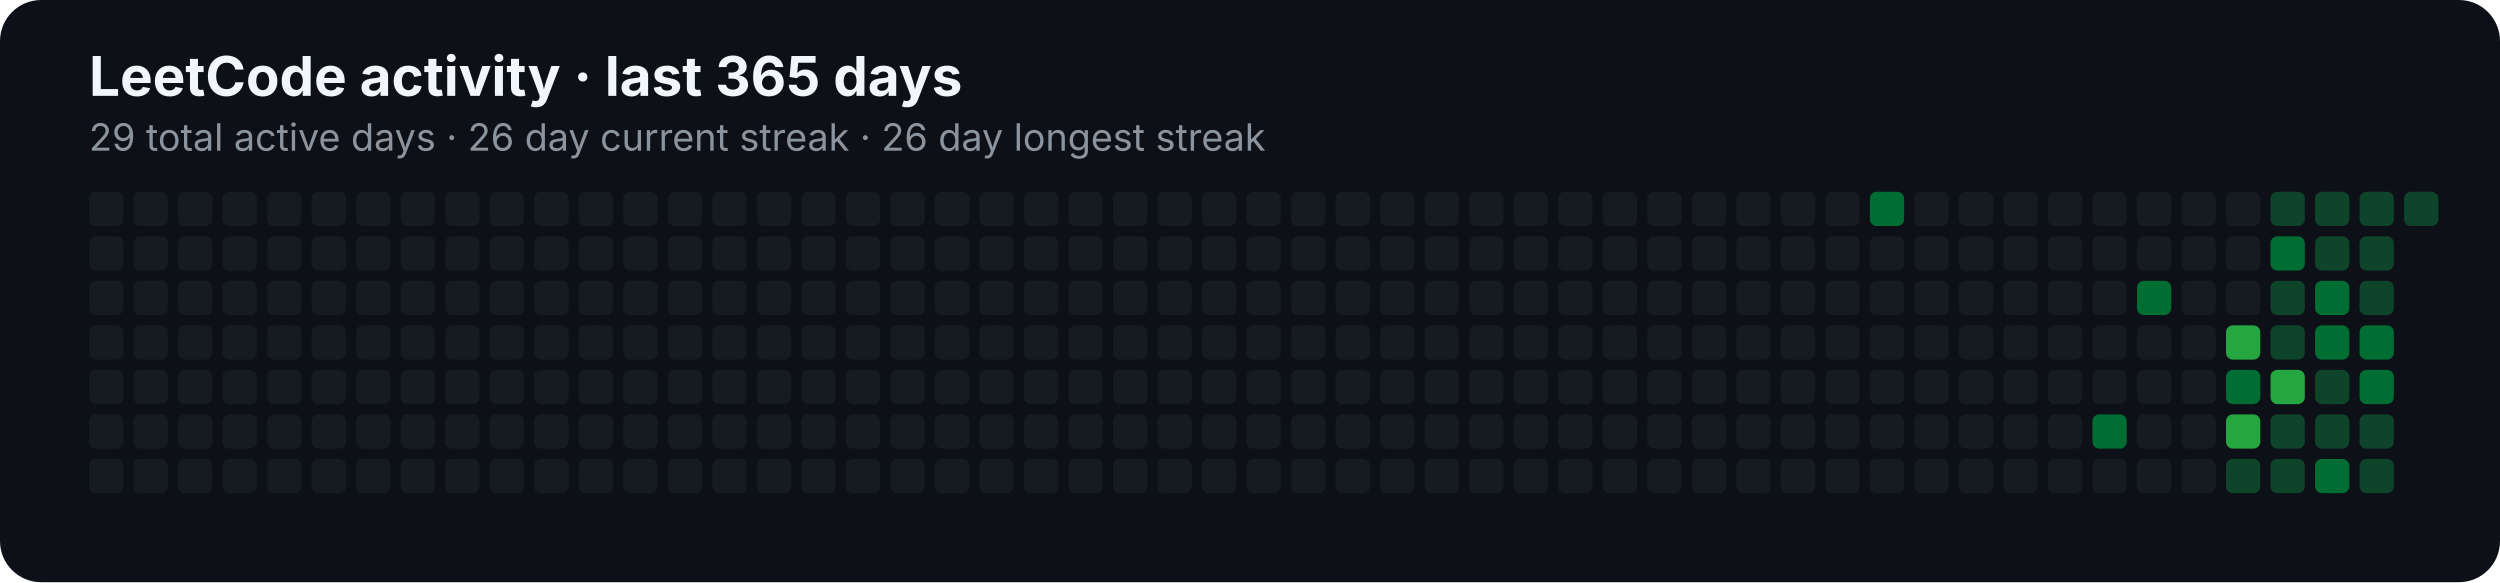
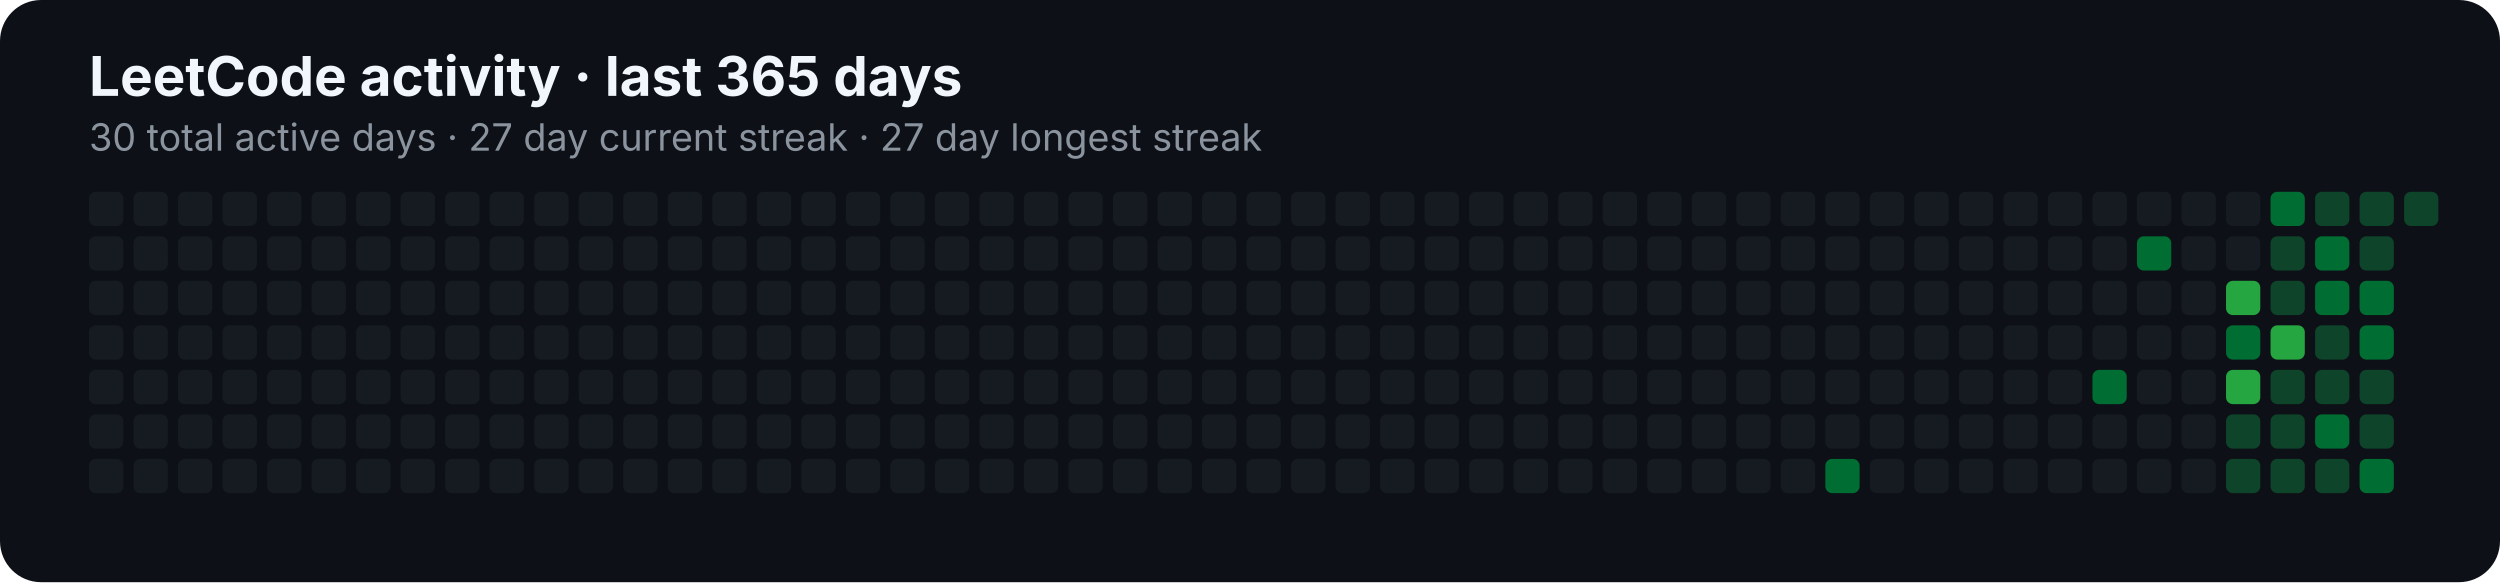
<svg xmlns="http://www.w3.org/2000/svg" width="730" height="170" role="img" aria-label="LeetCode activity over the last 365 days">
  <rect width="100%" height="100%" rx="12" fill="#0d1117" />
  <style>text{font-family:-apple-system,BlinkMacSystemFont,Segoe UI,sans-serif;fill:#8b949e}.h{font-size:16px;font-weight:650;fill:#f0f6fc}.s{font-size:11px}</style>
  <text x="26" y="28" class="h">LeetCode activity · last 365 days</text>
-   <text x="26" y="44" class="s">29 total active days · 26 day current streak · 26 day longest streak</text>
+   <text x="26" y="44" class="s">30 total active days · 27 day current streak · 27 day longest streak</text>
  <rect x="26" y="56" width="10" height="10" rx="2" fill="#161b22" />
  <rect x="26" y="69" width="10" height="10" rx="2" fill="#161b22" />
  <rect x="26" y="82" width="10" height="10" rx="2" fill="#161b22" />
  <rect x="26" y="95" width="10" height="10" rx="2" fill="#161b22" />
  <rect x="26" y="108" width="10" height="10" rx="2" fill="#161b22" />
  <rect x="26" y="121" width="10" height="10" rx="2" fill="#161b22" />
  <rect x="26" y="134" width="10" height="10" rx="2" fill="#161b22" />
  <rect x="39" y="56" width="10" height="10" rx="2" fill="#161b22" />
  <rect x="39" y="69" width="10" height="10" rx="2" fill="#161b22" />
  <rect x="39" y="82" width="10" height="10" rx="2" fill="#161b22" />
  <rect x="39" y="95" width="10" height="10" rx="2" fill="#161b22" />
  <rect x="39" y="108" width="10" height="10" rx="2" fill="#161b22" />
  <rect x="39" y="121" width="10" height="10" rx="2" fill="#161b22" />
  <rect x="39" y="134" width="10" height="10" rx="2" fill="#161b22" />
  <rect x="52" y="56" width="10" height="10" rx="2" fill="#161b22" />
  <rect x="52" y="69" width="10" height="10" rx="2" fill="#161b22" />
  <rect x="52" y="82" width="10" height="10" rx="2" fill="#161b22" />
  <rect x="52" y="95" width="10" height="10" rx="2" fill="#161b22" />
  <rect x="52" y="108" width="10" height="10" rx="2" fill="#161b22" />
  <rect x="52" y="121" width="10" height="10" rx="2" fill="#161b22" />
  <rect x="52" y="134" width="10" height="10" rx="2" fill="#161b22" />
  <rect x="65" y="56" width="10" height="10" rx="2" fill="#161b22" />
  <rect x="65" y="69" width="10" height="10" rx="2" fill="#161b22" />
  <rect x="65" y="82" width="10" height="10" rx="2" fill="#161b22" />
  <rect x="65" y="95" width="10" height="10" rx="2" fill="#161b22" />
  <rect x="65" y="108" width="10" height="10" rx="2" fill="#161b22" />
  <rect x="65" y="121" width="10" height="10" rx="2" fill="#161b22" />
  <rect x="65" y="134" width="10" height="10" rx="2" fill="#161b22" />
  <rect x="78" y="56" width="10" height="10" rx="2" fill="#161b22" />
  <rect x="78" y="69" width="10" height="10" rx="2" fill="#161b22" />
  <rect x="78" y="82" width="10" height="10" rx="2" fill="#161b22" />
  <rect x="78" y="95" width="10" height="10" rx="2" fill="#161b22" />
  <rect x="78" y="108" width="10" height="10" rx="2" fill="#161b22" />
  <rect x="78" y="121" width="10" height="10" rx="2" fill="#161b22" />
  <rect x="78" y="134" width="10" height="10" rx="2" fill="#161b22" />
  <rect x="91" y="56" width="10" height="10" rx="2" fill="#161b22" />
  <rect x="91" y="69" width="10" height="10" rx="2" fill="#161b22" />
  <rect x="91" y="82" width="10" height="10" rx="2" fill="#161b22" />
  <rect x="91" y="95" width="10" height="10" rx="2" fill="#161b22" />
  <rect x="91" y="108" width="10" height="10" rx="2" fill="#161b22" />
  <rect x="91" y="121" width="10" height="10" rx="2" fill="#161b22" />
  <rect x="91" y="134" width="10" height="10" rx="2" fill="#161b22" />
  <rect x="104" y="56" width="10" height="10" rx="2" fill="#161b22" />
  <rect x="104" y="69" width="10" height="10" rx="2" fill="#161b22" />
  <rect x="104" y="82" width="10" height="10" rx="2" fill="#161b22" />
  <rect x="104" y="95" width="10" height="10" rx="2" fill="#161b22" />
  <rect x="104" y="108" width="10" height="10" rx="2" fill="#161b22" />
  <rect x="104" y="121" width="10" height="10" rx="2" fill="#161b22" />
  <rect x="104" y="134" width="10" height="10" rx="2" fill="#161b22" />
  <rect x="117" y="56" width="10" height="10" rx="2" fill="#161b22" />
  <rect x="117" y="69" width="10" height="10" rx="2" fill="#161b22" />
  <rect x="117" y="82" width="10" height="10" rx="2" fill="#161b22" />
  <rect x="117" y="95" width="10" height="10" rx="2" fill="#161b22" />
  <rect x="117" y="108" width="10" height="10" rx="2" fill="#161b22" />
  <rect x="117" y="121" width="10" height="10" rx="2" fill="#161b22" />
  <rect x="117" y="134" width="10" height="10" rx="2" fill="#161b22" />
  <rect x="130" y="56" width="10" height="10" rx="2" fill="#161b22" />
  <rect x="130" y="69" width="10" height="10" rx="2" fill="#161b22" />
  <rect x="130" y="82" width="10" height="10" rx="2" fill="#161b22" />
  <rect x="130" y="95" width="10" height="10" rx="2" fill="#161b22" />
  <rect x="130" y="108" width="10" height="10" rx="2" fill="#161b22" />
  <rect x="130" y="121" width="10" height="10" rx="2" fill="#161b22" />
  <rect x="130" y="134" width="10" height="10" rx="2" fill="#161b22" />
  <rect x="143" y="56" width="10" height="10" rx="2" fill="#161b22" />
  <rect x="143" y="69" width="10" height="10" rx="2" fill="#161b22" />
  <rect x="143" y="82" width="10" height="10" rx="2" fill="#161b22" />
  <rect x="143" y="95" width="10" height="10" rx="2" fill="#161b22" />
  <rect x="143" y="108" width="10" height="10" rx="2" fill="#161b22" />
  <rect x="143" y="121" width="10" height="10" rx="2" fill="#161b22" />
  <rect x="143" y="134" width="10" height="10" rx="2" fill="#161b22" />
  <rect x="156" y="56" width="10" height="10" rx="2" fill="#161b22" />
  <rect x="156" y="69" width="10" height="10" rx="2" fill="#161b22" />
  <rect x="156" y="82" width="10" height="10" rx="2" fill="#161b22" />
  <rect x="156" y="95" width="10" height="10" rx="2" fill="#161b22" />
  <rect x="156" y="108" width="10" height="10" rx="2" fill="#161b22" />
  <rect x="156" y="121" width="10" height="10" rx="2" fill="#161b22" />
  <rect x="156" y="134" width="10" height="10" rx="2" fill="#161b22" />
  <rect x="169" y="56" width="10" height="10" rx="2" fill="#161b22" />
  <rect x="169" y="69" width="10" height="10" rx="2" fill="#161b22" />
  <rect x="169" y="82" width="10" height="10" rx="2" fill="#161b22" />
  <rect x="169" y="95" width="10" height="10" rx="2" fill="#161b22" />
  <rect x="169" y="108" width="10" height="10" rx="2" fill="#161b22" />
  <rect x="169" y="121" width="10" height="10" rx="2" fill="#161b22" />
  <rect x="169" y="134" width="10" height="10" rx="2" fill="#161b22" />
  <rect x="182" y="56" width="10" height="10" rx="2" fill="#161b22" />
  <rect x="182" y="69" width="10" height="10" rx="2" fill="#161b22" />
  <rect x="182" y="82" width="10" height="10" rx="2" fill="#161b22" />
  <rect x="182" y="95" width="10" height="10" rx="2" fill="#161b22" />
  <rect x="182" y="108" width="10" height="10" rx="2" fill="#161b22" />
  <rect x="182" y="121" width="10" height="10" rx="2" fill="#161b22" />
  <rect x="182" y="134" width="10" height="10" rx="2" fill="#161b22" />
  <rect x="195" y="56" width="10" height="10" rx="2" fill="#161b22" />
  <rect x="195" y="69" width="10" height="10" rx="2" fill="#161b22" />
  <rect x="195" y="82" width="10" height="10" rx="2" fill="#161b22" />
  <rect x="195" y="95" width="10" height="10" rx="2" fill="#161b22" />
  <rect x="195" y="108" width="10" height="10" rx="2" fill="#161b22" />
  <rect x="195" y="121" width="10" height="10" rx="2" fill="#161b22" />
  <rect x="195" y="134" width="10" height="10" rx="2" fill="#161b22" />
  <rect x="208" y="56" width="10" height="10" rx="2" fill="#161b22" />
  <rect x="208" y="69" width="10" height="10" rx="2" fill="#161b22" />
  <rect x="208" y="82" width="10" height="10" rx="2" fill="#161b22" />
  <rect x="208" y="95" width="10" height="10" rx="2" fill="#161b22" />
  <rect x="208" y="108" width="10" height="10" rx="2" fill="#161b22" />
  <rect x="208" y="121" width="10" height="10" rx="2" fill="#161b22" />
  <rect x="208" y="134" width="10" height="10" rx="2" fill="#161b22" />
  <rect x="221" y="56" width="10" height="10" rx="2" fill="#161b22" />
  <rect x="221" y="69" width="10" height="10" rx="2" fill="#161b22" />
  <rect x="221" y="82" width="10" height="10" rx="2" fill="#161b22" />
  <rect x="221" y="95" width="10" height="10" rx="2" fill="#161b22" />
  <rect x="221" y="108" width="10" height="10" rx="2" fill="#161b22" />
  <rect x="221" y="121" width="10" height="10" rx="2" fill="#161b22" />
  <rect x="221" y="134" width="10" height="10" rx="2" fill="#161b22" />
  <rect x="234" y="56" width="10" height="10" rx="2" fill="#161b22" />
  <rect x="234" y="69" width="10" height="10" rx="2" fill="#161b22" />
  <rect x="234" y="82" width="10" height="10" rx="2" fill="#161b22" />
  <rect x="234" y="95" width="10" height="10" rx="2" fill="#161b22" />
  <rect x="234" y="108" width="10" height="10" rx="2" fill="#161b22" />
  <rect x="234" y="121" width="10" height="10" rx="2" fill="#161b22" />
  <rect x="234" y="134" width="10" height="10" rx="2" fill="#161b22" />
  <rect x="247" y="56" width="10" height="10" rx="2" fill="#161b22" />
  <rect x="247" y="69" width="10" height="10" rx="2" fill="#161b22" />
  <rect x="247" y="82" width="10" height="10" rx="2" fill="#161b22" />
  <rect x="247" y="95" width="10" height="10" rx="2" fill="#161b22" />
  <rect x="247" y="108" width="10" height="10" rx="2" fill="#161b22" />
  <rect x="247" y="121" width="10" height="10" rx="2" fill="#161b22" />
  <rect x="247" y="134" width="10" height="10" rx="2" fill="#161b22" />
  <rect x="260" y="56" width="10" height="10" rx="2" fill="#161b22" />
  <rect x="260" y="69" width="10" height="10" rx="2" fill="#161b22" />
  <rect x="260" y="82" width="10" height="10" rx="2" fill="#161b22" />
  <rect x="260" y="95" width="10" height="10" rx="2" fill="#161b22" />
  <rect x="260" y="108" width="10" height="10" rx="2" fill="#161b22" />
  <rect x="260" y="121" width="10" height="10" rx="2" fill="#161b22" />
  <rect x="260" y="134" width="10" height="10" rx="2" fill="#161b22" />
  <rect x="273" y="56" width="10" height="10" rx="2" fill="#161b22" />
  <rect x="273" y="69" width="10" height="10" rx="2" fill="#161b22" />
  <rect x="273" y="82" width="10" height="10" rx="2" fill="#161b22" />
  <rect x="273" y="95" width="10" height="10" rx="2" fill="#161b22" />
  <rect x="273" y="108" width="10" height="10" rx="2" fill="#161b22" />
  <rect x="273" y="121" width="10" height="10" rx="2" fill="#161b22" />
  <rect x="273" y="134" width="10" height="10" rx="2" fill="#161b22" />
  <rect x="286" y="56" width="10" height="10" rx="2" fill="#161b22" />
  <rect x="286" y="69" width="10" height="10" rx="2" fill="#161b22" />
  <rect x="286" y="82" width="10" height="10" rx="2" fill="#161b22" />
  <rect x="286" y="95" width="10" height="10" rx="2" fill="#161b22" />
  <rect x="286" y="108" width="10" height="10" rx="2" fill="#161b22" />
  <rect x="286" y="121" width="10" height="10" rx="2" fill="#161b22" />
  <rect x="286" y="134" width="10" height="10" rx="2" fill="#161b22" />
  <rect x="299" y="56" width="10" height="10" rx="2" fill="#161b22" />
  <rect x="299" y="69" width="10" height="10" rx="2" fill="#161b22" />
  <rect x="299" y="82" width="10" height="10" rx="2" fill="#161b22" />
  <rect x="299" y="95" width="10" height="10" rx="2" fill="#161b22" />
  <rect x="299" y="108" width="10" height="10" rx="2" fill="#161b22" />
  <rect x="299" y="121" width="10" height="10" rx="2" fill="#161b22" />
  <rect x="299" y="134" width="10" height="10" rx="2" fill="#161b22" />
  <rect x="312" y="56" width="10" height="10" rx="2" fill="#161b22" />
  <rect x="312" y="69" width="10" height="10" rx="2" fill="#161b22" />
  <rect x="312" y="82" width="10" height="10" rx="2" fill="#161b22" />
  <rect x="312" y="95" width="10" height="10" rx="2" fill="#161b22" />
  <rect x="312" y="108" width="10" height="10" rx="2" fill="#161b22" />
  <rect x="312" y="121" width="10" height="10" rx="2" fill="#161b22" />
  <rect x="312" y="134" width="10" height="10" rx="2" fill="#161b22" />
  <rect x="325" y="56" width="10" height="10" rx="2" fill="#161b22" />
  <rect x="325" y="69" width="10" height="10" rx="2" fill="#161b22" />
  <rect x="325" y="82" width="10" height="10" rx="2" fill="#161b22" />
  <rect x="325" y="95" width="10" height="10" rx="2" fill="#161b22" />
  <rect x="325" y="108" width="10" height="10" rx="2" fill="#161b22" />
  <rect x="325" y="121" width="10" height="10" rx="2" fill="#161b22" />
  <rect x="325" y="134" width="10" height="10" rx="2" fill="#161b22" />
  <rect x="338" y="56" width="10" height="10" rx="2" fill="#161b22" />
  <rect x="338" y="69" width="10" height="10" rx="2" fill="#161b22" />
  <rect x="338" y="82" width="10" height="10" rx="2" fill="#161b22" />
  <rect x="338" y="95" width="10" height="10" rx="2" fill="#161b22" />
  <rect x="338" y="108" width="10" height="10" rx="2" fill="#161b22" />
  <rect x="338" y="121" width="10" height="10" rx="2" fill="#161b22" />
  <rect x="338" y="134" width="10" height="10" rx="2" fill="#161b22" />
  <rect x="351" y="56" width="10" height="10" rx="2" fill="#161b22" />
  <rect x="351" y="69" width="10" height="10" rx="2" fill="#161b22" />
  <rect x="351" y="82" width="10" height="10" rx="2" fill="#161b22" />
  <rect x="351" y="95" width="10" height="10" rx="2" fill="#161b22" />
  <rect x="351" y="108" width="10" height="10" rx="2" fill="#161b22" />
  <rect x="351" y="121" width="10" height="10" rx="2" fill="#161b22" />
  <rect x="351" y="134" width="10" height="10" rx="2" fill="#161b22" />
  <rect x="364" y="56" width="10" height="10" rx="2" fill="#161b22" />
  <rect x="364" y="69" width="10" height="10" rx="2" fill="#161b22" />
  <rect x="364" y="82" width="10" height="10" rx="2" fill="#161b22" />
  <rect x="364" y="95" width="10" height="10" rx="2" fill="#161b22" />
  <rect x="364" y="108" width="10" height="10" rx="2" fill="#161b22" />
  <rect x="364" y="121" width="10" height="10" rx="2" fill="#161b22" />
  <rect x="364" y="134" width="10" height="10" rx="2" fill="#161b22" />
  <rect x="377" y="56" width="10" height="10" rx="2" fill="#161b22" />
  <rect x="377" y="69" width="10" height="10" rx="2" fill="#161b22" />
  <rect x="377" y="82" width="10" height="10" rx="2" fill="#161b22" />
  <rect x="377" y="95" width="10" height="10" rx="2" fill="#161b22" />
  <rect x="377" y="108" width="10" height="10" rx="2" fill="#161b22" />
  <rect x="377" y="121" width="10" height="10" rx="2" fill="#161b22" />
  <rect x="377" y="134" width="10" height="10" rx="2" fill="#161b22" />
  <rect x="390" y="56" width="10" height="10" rx="2" fill="#161b22" />
  <rect x="390" y="69" width="10" height="10" rx="2" fill="#161b22" />
  <rect x="390" y="82" width="10" height="10" rx="2" fill="#161b22" />
  <rect x="390" y="95" width="10" height="10" rx="2" fill="#161b22" />
  <rect x="390" y="108" width="10" height="10" rx="2" fill="#161b22" />
  <rect x="390" y="121" width="10" height="10" rx="2" fill="#161b22" />
  <rect x="390" y="134" width="10" height="10" rx="2" fill="#161b22" />
  <rect x="403" y="56" width="10" height="10" rx="2" fill="#161b22" />
  <rect x="403" y="69" width="10" height="10" rx="2" fill="#161b22" />
  <rect x="403" y="82" width="10" height="10" rx="2" fill="#161b22" />
  <rect x="403" y="95" width="10" height="10" rx="2" fill="#161b22" />
  <rect x="403" y="108" width="10" height="10" rx="2" fill="#161b22" />
  <rect x="403" y="121" width="10" height="10" rx="2" fill="#161b22" />
  <rect x="403" y="134" width="10" height="10" rx="2" fill="#161b22" />
  <rect x="416" y="56" width="10" height="10" rx="2" fill="#161b22" />
  <rect x="416" y="69" width="10" height="10" rx="2" fill="#161b22" />
  <rect x="416" y="82" width="10" height="10" rx="2" fill="#161b22" />
  <rect x="416" y="95" width="10" height="10" rx="2" fill="#161b22" />
  <rect x="416" y="108" width="10" height="10" rx="2" fill="#161b22" />
  <rect x="416" y="121" width="10" height="10" rx="2" fill="#161b22" />
  <rect x="416" y="134" width="10" height="10" rx="2" fill="#161b22" />
  <rect x="429" y="56" width="10" height="10" rx="2" fill="#161b22" />
  <rect x="429" y="69" width="10" height="10" rx="2" fill="#161b22" />
  <rect x="429" y="82" width="10" height="10" rx="2" fill="#161b22" />
  <rect x="429" y="95" width="10" height="10" rx="2" fill="#161b22" />
  <rect x="429" y="108" width="10" height="10" rx="2" fill="#161b22" />
  <rect x="429" y="121" width="10" height="10" rx="2" fill="#161b22" />
  <rect x="429" y="134" width="10" height="10" rx="2" fill="#161b22" />
  <rect x="442" y="56" width="10" height="10" rx="2" fill="#161b22" />
  <rect x="442" y="69" width="10" height="10" rx="2" fill="#161b22" />
  <rect x="442" y="82" width="10" height="10" rx="2" fill="#161b22" />
  <rect x="442" y="95" width="10" height="10" rx="2" fill="#161b22" />
  <rect x="442" y="108" width="10" height="10" rx="2" fill="#161b22" />
  <rect x="442" y="121" width="10" height="10" rx="2" fill="#161b22" />
  <rect x="442" y="134" width="10" height="10" rx="2" fill="#161b22" />
  <rect x="455" y="56" width="10" height="10" rx="2" fill="#161b22" />
  <rect x="455" y="69" width="10" height="10" rx="2" fill="#161b22" />
  <rect x="455" y="82" width="10" height="10" rx="2" fill="#161b22" />
  <rect x="455" y="95" width="10" height="10" rx="2" fill="#161b22" />
  <rect x="455" y="108" width="10" height="10" rx="2" fill="#161b22" />
  <rect x="455" y="121" width="10" height="10" rx="2" fill="#161b22" />
  <rect x="455" y="134" width="10" height="10" rx="2" fill="#161b22" />
  <rect x="468" y="56" width="10" height="10" rx="2" fill="#161b22" />
  <rect x="468" y="69" width="10" height="10" rx="2" fill="#161b22" />
  <rect x="468" y="82" width="10" height="10" rx="2" fill="#161b22" />
  <rect x="468" y="95" width="10" height="10" rx="2" fill="#161b22" />
  <rect x="468" y="108" width="10" height="10" rx="2" fill="#161b22" />
  <rect x="468" y="121" width="10" height="10" rx="2" fill="#161b22" />
  <rect x="468" y="134" width="10" height="10" rx="2" fill="#161b22" />
  <rect x="481" y="56" width="10" height="10" rx="2" fill="#161b22" />
  <rect x="481" y="69" width="10" height="10" rx="2" fill="#161b22" />
  <rect x="481" y="82" width="10" height="10" rx="2" fill="#161b22" />
  <rect x="481" y="95" width="10" height="10" rx="2" fill="#161b22" />
  <rect x="481" y="108" width="10" height="10" rx="2" fill="#161b22" />
  <rect x="481" y="121" width="10" height="10" rx="2" fill="#161b22" />
  <rect x="481" y="134" width="10" height="10" rx="2" fill="#161b22" />
  <rect x="494" y="56" width="10" height="10" rx="2" fill="#161b22" />
  <rect x="494" y="69" width="10" height="10" rx="2" fill="#161b22" />
  <rect x="494" y="82" width="10" height="10" rx="2" fill="#161b22" />
  <rect x="494" y="95" width="10" height="10" rx="2" fill="#161b22" />
  <rect x="494" y="108" width="10" height="10" rx="2" fill="#161b22" />
  <rect x="494" y="121" width="10" height="10" rx="2" fill="#161b22" />
  <rect x="494" y="134" width="10" height="10" rx="2" fill="#161b22" />
  <rect x="507" y="56" width="10" height="10" rx="2" fill="#161b22" />
  <rect x="507" y="69" width="10" height="10" rx="2" fill="#161b22" />
  <rect x="507" y="82" width="10" height="10" rx="2" fill="#161b22" />
  <rect x="507" y="95" width="10" height="10" rx="2" fill="#161b22" />
  <rect x="507" y="108" width="10" height="10" rx="2" fill="#161b22" />
  <rect x="507" y="121" width="10" height="10" rx="2" fill="#161b22" />
  <rect x="507" y="134" width="10" height="10" rx="2" fill="#161b22" />
  <rect x="520" y="56" width="10" height="10" rx="2" fill="#161b22" />
  <rect x="520" y="69" width="10" height="10" rx="2" fill="#161b22" />
  <rect x="520" y="82" width="10" height="10" rx="2" fill="#161b22" />
  <rect x="520" y="95" width="10" height="10" rx="2" fill="#161b22" />
  <rect x="520" y="108" width="10" height="10" rx="2" fill="#161b22" />
  <rect x="520" y="121" width="10" height="10" rx="2" fill="#161b22" />
  <rect x="520" y="134" width="10" height="10" rx="2" fill="#161b22" />
  <rect x="533" y="56" width="10" height="10" rx="2" fill="#161b22" />
  <rect x="533" y="69" width="10" height="10" rx="2" fill="#161b22" />
  <rect x="533" y="82" width="10" height="10" rx="2" fill="#161b22" />
  <rect x="533" y="95" width="10" height="10" rx="2" fill="#161b22" />
  <rect x="533" y="108" width="10" height="10" rx="2" fill="#161b22" />
  <rect x="533" y="121" width="10" height="10" rx="2" fill="#161b22" />
-   <rect x="533" y="134" width="10" height="10" rx="2" fill="#161b22" />
-   <rect x="546" y="56" width="10" height="10" rx="2" fill="#006d32" />
+   <rect x="533" y="134" width="10" height="10" rx="2" fill="#006d32" />
+   <rect x="546" y="56" width="10" height="10" rx="2" fill="#161b22" />
  <rect x="546" y="69" width="10" height="10" rx="2" fill="#161b22" />
  <rect x="546" y="82" width="10" height="10" rx="2" fill="#161b22" />
  <rect x="546" y="95" width="10" height="10" rx="2" fill="#161b22" />
  <rect x="546" y="108" width="10" height="10" rx="2" fill="#161b22" />
  <rect x="546" y="121" width="10" height="10" rx="2" fill="#161b22" />
  <rect x="546" y="134" width="10" height="10" rx="2" fill="#161b22" />
  <rect x="559" y="56" width="10" height="10" rx="2" fill="#161b22" />
  <rect x="559" y="69" width="10" height="10" rx="2" fill="#161b22" />
  <rect x="559" y="82" width="10" height="10" rx="2" fill="#161b22" />
  <rect x="559" y="95" width="10" height="10" rx="2" fill="#161b22" />
  <rect x="559" y="108" width="10" height="10" rx="2" fill="#161b22" />
  <rect x="559" y="121" width="10" height="10" rx="2" fill="#161b22" />
  <rect x="559" y="134" width="10" height="10" rx="2" fill="#161b22" />
  <rect x="572" y="56" width="10" height="10" rx="2" fill="#161b22" />
  <rect x="572" y="69" width="10" height="10" rx="2" fill="#161b22" />
  <rect x="572" y="82" width="10" height="10" rx="2" fill="#161b22" />
  <rect x="572" y="95" width="10" height="10" rx="2" fill="#161b22" />
  <rect x="572" y="108" width="10" height="10" rx="2" fill="#161b22" />
  <rect x="572" y="121" width="10" height="10" rx="2" fill="#161b22" />
  <rect x="572" y="134" width="10" height="10" rx="2" fill="#161b22" />
  <rect x="585" y="56" width="10" height="10" rx="2" fill="#161b22" />
  <rect x="585" y="69" width="10" height="10" rx="2" fill="#161b22" />
  <rect x="585" y="82" width="10" height="10" rx="2" fill="#161b22" />
  <rect x="585" y="95" width="10" height="10" rx="2" fill="#161b22" />
  <rect x="585" y="108" width="10" height="10" rx="2" fill="#161b22" />
  <rect x="585" y="121" width="10" height="10" rx="2" fill="#161b22" />
  <rect x="585" y="134" width="10" height="10" rx="2" fill="#161b22" />
  <rect x="598" y="56" width="10" height="10" rx="2" fill="#161b22" />
  <rect x="598" y="69" width="10" height="10" rx="2" fill="#161b22" />
  <rect x="598" y="82" width="10" height="10" rx="2" fill="#161b22" />
  <rect x="598" y="95" width="10" height="10" rx="2" fill="#161b22" />
  <rect x="598" y="108" width="10" height="10" rx="2" fill="#161b22" />
  <rect x="598" y="121" width="10" height="10" rx="2" fill="#161b22" />
  <rect x="598" y="134" width="10" height="10" rx="2" fill="#161b22" />
  <rect x="611" y="56" width="10" height="10" rx="2" fill="#161b22" />
  <rect x="611" y="69" width="10" height="10" rx="2" fill="#161b22" />
  <rect x="611" y="82" width="10" height="10" rx="2" fill="#161b22" />
  <rect x="611" y="95" width="10" height="10" rx="2" fill="#161b22" />
-   <rect x="611" y="108" width="10" height="10" rx="2" fill="#161b22" />
-   <rect x="611" y="121" width="10" height="10" rx="2" fill="#006d32" />
+   <rect x="611" y="108" width="10" height="10" rx="2" fill="#006d32" />
+   <rect x="611" y="121" width="10" height="10" rx="2" fill="#161b22" />
  <rect x="611" y="134" width="10" height="10" rx="2" fill="#161b22" />
  <rect x="624" y="56" width="10" height="10" rx="2" fill="#161b22" />
-   <rect x="624" y="69" width="10" height="10" rx="2" fill="#161b22" />
-   <rect x="624" y="82" width="10" height="10" rx="2" fill="#006d32" />
+   <rect x="624" y="69" width="10" height="10" rx="2" fill="#006d32" />
+   <rect x="624" y="82" width="10" height="10" rx="2" fill="#161b22" />
  <rect x="624" y="95" width="10" height="10" rx="2" fill="#161b22" />
  <rect x="624" y="108" width="10" height="10" rx="2" fill="#161b22" />
  <rect x="624" y="121" width="10" height="10" rx="2" fill="#161b22" />
  <rect x="624" y="134" width="10" height="10" rx="2" fill="#161b22" />
  <rect x="637" y="56" width="10" height="10" rx="2" fill="#161b22" />
  <rect x="637" y="69" width="10" height="10" rx="2" fill="#161b22" />
  <rect x="637" y="82" width="10" height="10" rx="2" fill="#161b22" />
  <rect x="637" y="95" width="10" height="10" rx="2" fill="#161b22" />
  <rect x="637" y="108" width="10" height="10" rx="2" fill="#161b22" />
  <rect x="637" y="121" width="10" height="10" rx="2" fill="#161b22" />
  <rect x="637" y="134" width="10" height="10" rx="2" fill="#161b22" />
  <rect x="650" y="56" width="10" height="10" rx="2" fill="#161b22" />
  <rect x="650" y="69" width="10" height="10" rx="2" fill="#161b22" />
-   <rect x="650" y="82" width="10" height="10" rx="2" fill="#161b22" />
-   <rect x="650" y="95" width="10" height="10" rx="2" fill="#26a641" />
-   <rect x="650" y="108" width="10" height="10" rx="2" fill="#006d32" />
-   <rect x="650" y="121" width="10" height="10" rx="2" fill="#26a641" />
+   <rect x="650" y="82" width="10" height="10" rx="2" fill="#26a641" />
+   <rect x="650" y="95" width="10" height="10" rx="2" fill="#006d32" />
+   <rect x="650" y="108" width="10" height="10" rx="2" fill="#26a641" />
+   <rect x="650" y="121" width="10" height="10" rx="2" fill="#0e4429" />
  <rect x="650" y="134" width="10" height="10" rx="2" fill="#0e4429" />
-   <rect x="663" y="56" width="10" height="10" rx="2" fill="#0e4429" />
-   <rect x="663" y="69" width="10" height="10" rx="2" fill="#006d32" />
+   <rect x="663" y="56" width="10" height="10" rx="2" fill="#006d32" />
+   <rect x="663" y="69" width="10" height="10" rx="2" fill="#0e4429" />
  <rect x="663" y="82" width="10" height="10" rx="2" fill="#0e4429" />
-   <rect x="663" y="95" width="10" height="10" rx="2" fill="#0e4429" />
-   <rect x="663" y="108" width="10" height="10" rx="2" fill="#26a641" />
+   <rect x="663" y="95" width="10" height="10" rx="2" fill="#26a641" />
+   <rect x="663" y="108" width="10" height="10" rx="2" fill="#0e4429" />
  <rect x="663" y="121" width="10" height="10" rx="2" fill="#0e4429" />
  <rect x="663" y="134" width="10" height="10" rx="2" fill="#0e4429" />
  <rect x="676" y="56" width="10" height="10" rx="2" fill="#0e4429" />
-   <rect x="676" y="69" width="10" height="10" rx="2" fill="#0e4429" />
+   <rect x="676" y="69" width="10" height="10" rx="2" fill="#006d32" />
  <rect x="676" y="82" width="10" height="10" rx="2" fill="#006d32" />
-   <rect x="676" y="95" width="10" height="10" rx="2" fill="#006d32" />
+   <rect x="676" y="95" width="10" height="10" rx="2" fill="#0e4429" />
  <rect x="676" y="108" width="10" height="10" rx="2" fill="#0e4429" />
-   <rect x="676" y="121" width="10" height="10" rx="2" fill="#0e4429" />
-   <rect x="676" y="134" width="10" height="10" rx="2" fill="#006d32" />
+   <rect x="676" y="121" width="10" height="10" rx="2" fill="#006d32" />
+   <rect x="676" y="134" width="10" height="10" rx="2" fill="#0e4429" />
  <rect x="689" y="56" width="10" height="10" rx="2" fill="#0e4429" />
  <rect x="689" y="69" width="10" height="10" rx="2" fill="#0e4429" />
-   <rect x="689" y="82" width="10" height="10" rx="2" fill="#0e4429" />
+   <rect x="689" y="82" width="10" height="10" rx="2" fill="#006d32" />
  <rect x="689" y="95" width="10" height="10" rx="2" fill="#006d32" />
-   <rect x="689" y="108" width="10" height="10" rx="2" fill="#006d32" />
+   <rect x="689" y="108" width="10" height="10" rx="2" fill="#0e4429" />
  <rect x="689" y="121" width="10" height="10" rx="2" fill="#0e4429" />
-   <rect x="689" y="134" width="10" height="10" rx="2" fill="#0e4429" />
+   <rect x="689" y="134" width="10" height="10" rx="2" fill="#006d32" />
  <rect x="702" y="56" width="10" height="10" rx="2" fill="#0e4429" />
</svg>
